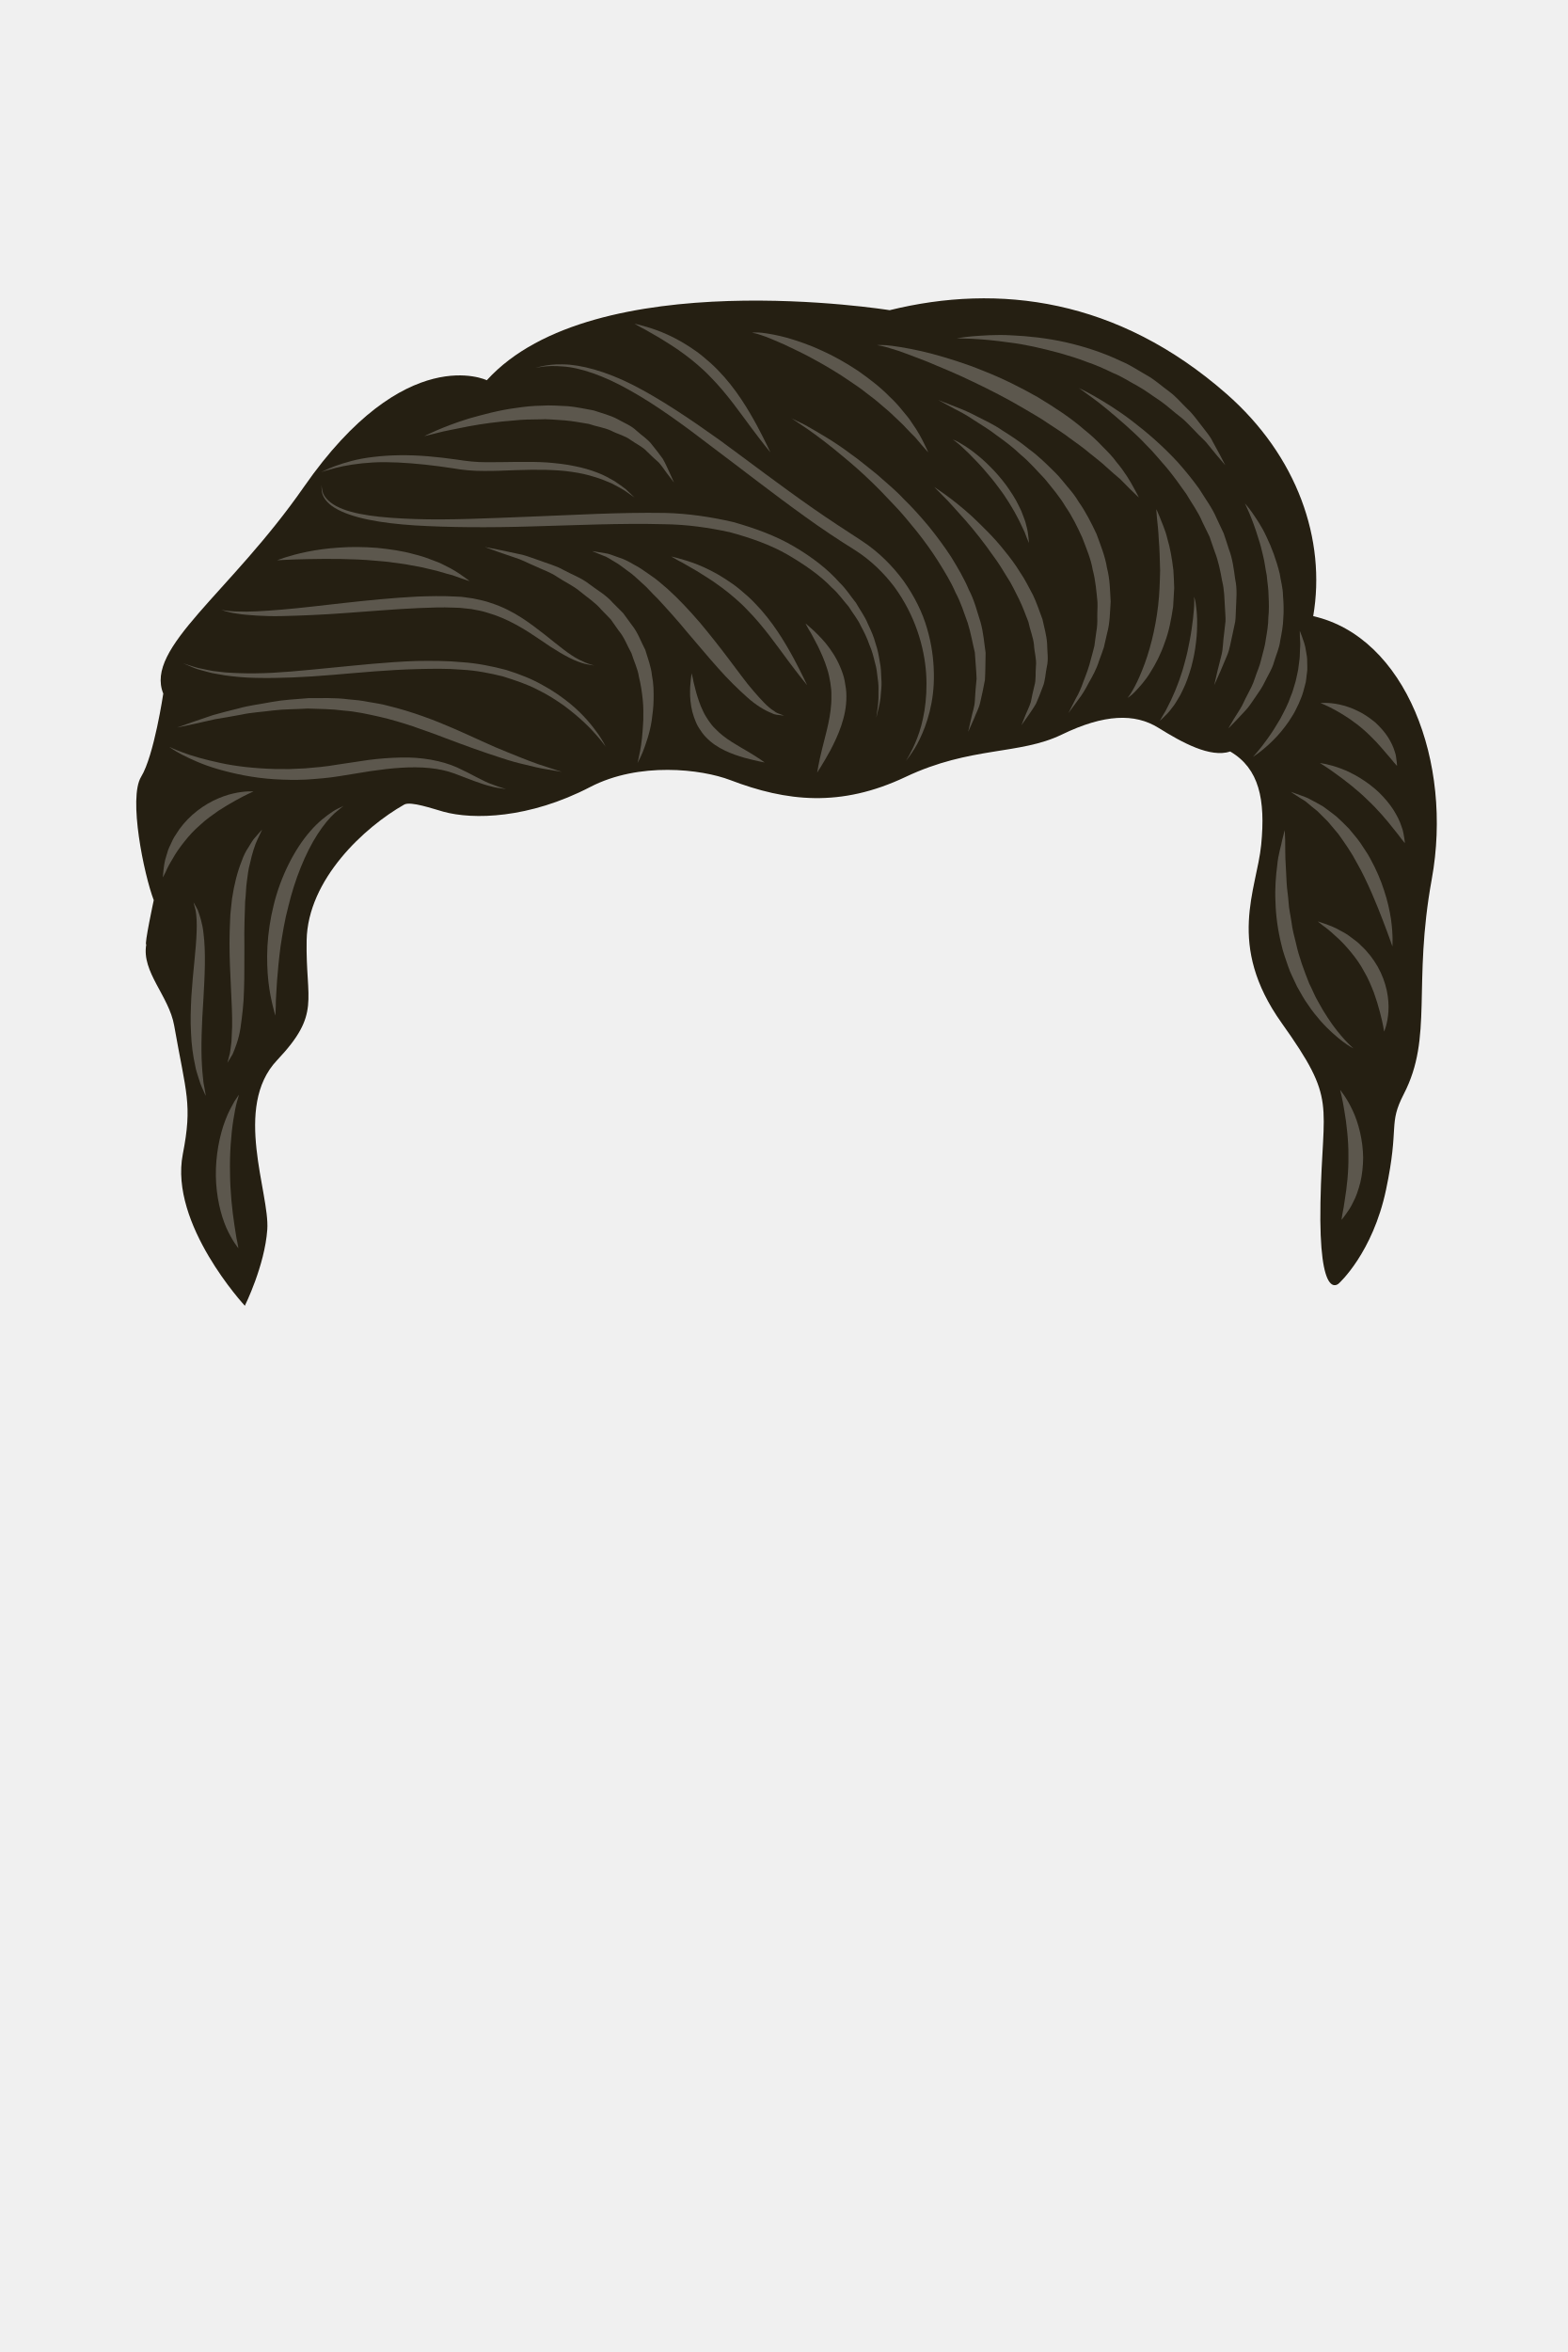
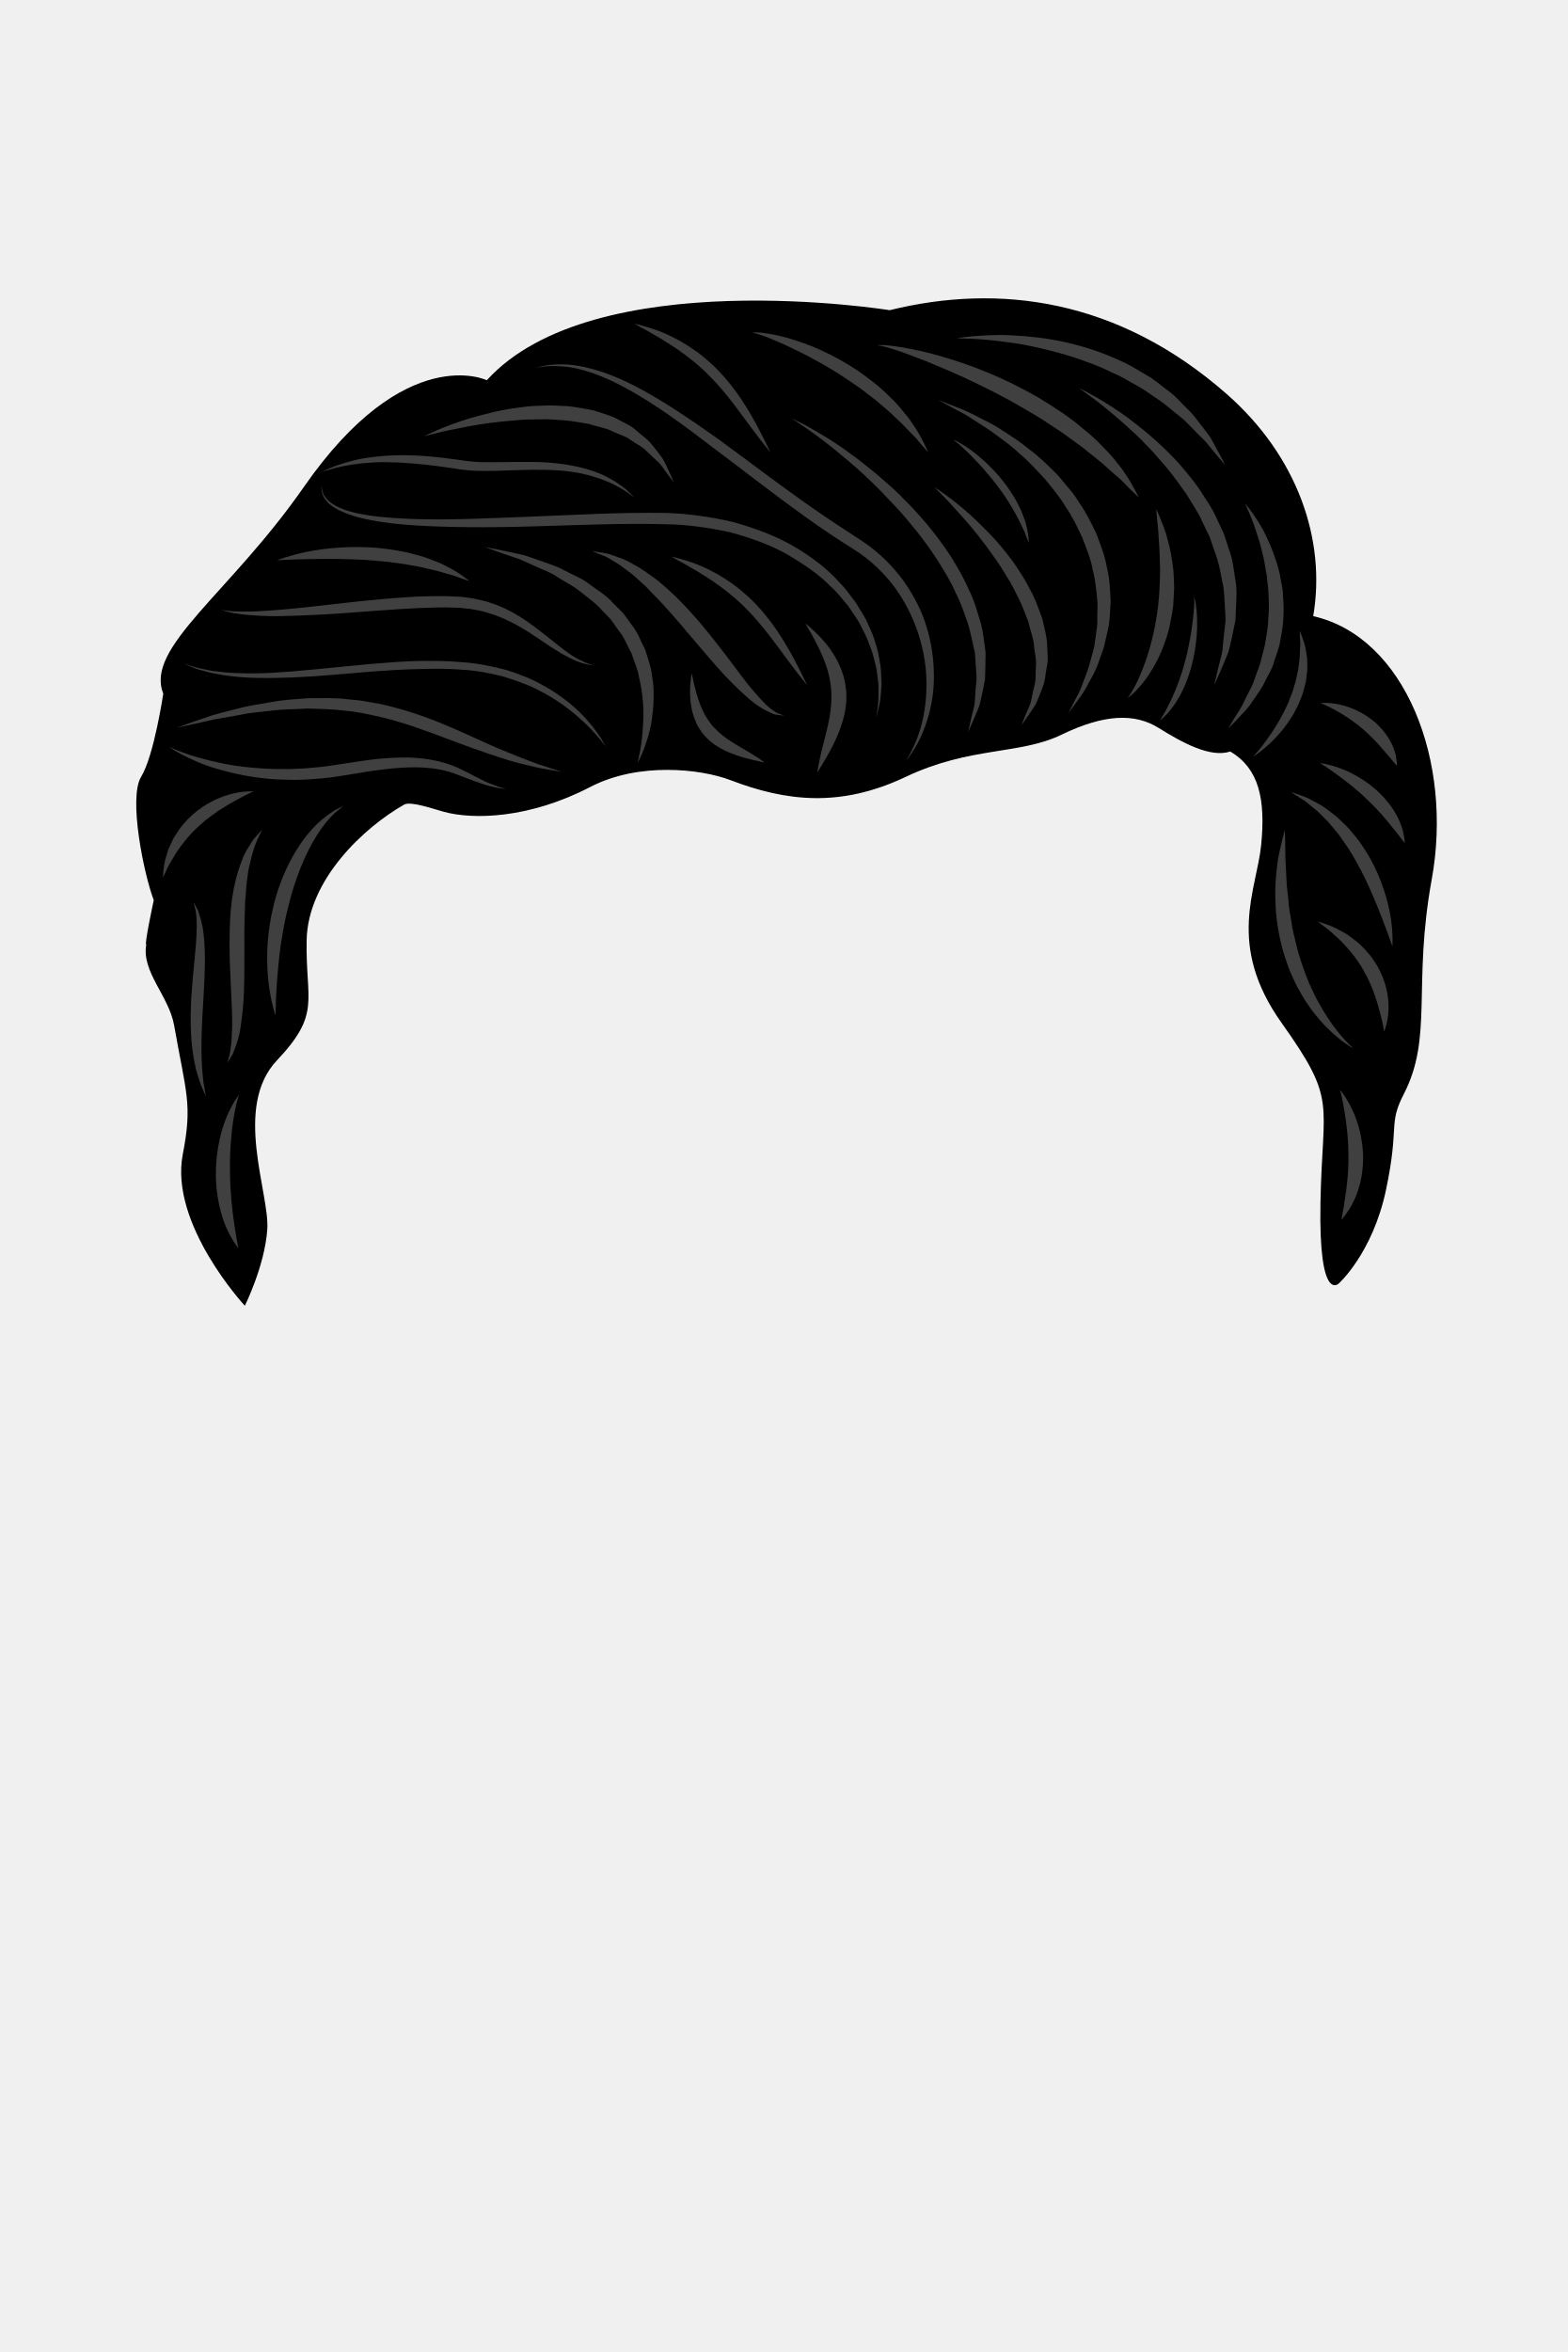
<svg xmlns="http://www.w3.org/2000/svg" id="Layer_1" version="1.1" viewBox="0 0 400 600">
  <defs>
    <style>
      .st0 {
        fill: #fff;
      }

      .st1 {
        opacity: .25;
      }

      .st2 {
-         fill: #251f12;
+         fill: $[hairColor];
      }
    </style>
  </defs>
  <g id="hair_4">
    <path id="hair" class="st2" d="M313.89,191.71c7.41,4.34,9.03,12.28,7.91,23.77-1.12,11.5-9.03,25.48,5.22,45.49,14.25,20.01,10.39,19.75,9.9,45.79s4.7,20.63,4.7,20.63c0,0,8.63-7.73,12.04-23.93,3.46-16.41.48-16.53,4.53-24.38,7.53-14.6,2.2-27.75,7.13-54.81,5.45-29.91-6.7-61.74-30.25-67.09,3.33-19.47-4-40.82-22.14-56.72-27.74-24.31-58.07-28.2-85.93-21.33,0,0-75.49-12.19-102.79,17.87,0,0-20.76-10.06-46.67,27.21-18.98,27.29-40.65,40.99-35.88,52.73,0,0-2.35,15.83-5.65,21.22s.69,24.82,3.22,31.48c0,0-2.49,11.59-1.91,11.3-1.25,7.01,5.79,13.11,7.12,20.68,3.07,17.45,4.7,19.98,2.2,32.83-3.47,17.86,15.83,38.65,15.83,38.65,0,0,5.09-10.21,5.73-19.47.64-9.26-8.83-31.2,2.49-43.16,11.31-11.97,7.25-15.04,7.55-30.6.29-15.56,14.81-28.92,24.91-34.63,1.67-.9,7.32,1.09,10.01,1.83,7.54,2.08,21.81,1.81,37.44-6.31,12.48-6.48,28.36-4.57,35.73-1.76,14.34,5.48,28.14,7.05,44.74-.81,16.6-7.86,29.01-5.55,39.85-10.8,10.84-5.25,18.61-5.47,24.64-1.73,6.03,3.74,13.22,7.74,18.35,6.05" />
    <g id="details" class="st1">
      <path class="st0" d="M223.58,183.17s.08-.61.23-1.74c.18-1.13.4-2.81.33-4.92.05-1.05.01-2.22-.2-3.49-.15-1.27-.27-2.64-.71-4.06-.34-1.44-.73-2.96-1.41-4.5-.53-1.58-1.3-3.17-2.19-4.8-.75-1.68-2.05-3.23-3.1-4.93-1.38-1.54-2.54-3.3-4.23-4.78-3.04-3.2-7.06-5.94-11.37-8.47-4.37-2.52-9.46-4.29-14.73-5.72-5.41-1.17-10.88-1.96-16.66-2.03-11.43-.3-23.04.28-33.9.56-10.87.33-21.07.27-29.81-.26-8.68-.56-16.12-1.87-20.4-4.46-2.13-1.28-3.14-2.95-3.29-4.1-.17-1.14-.08-1.75-.08-1.75,0,0-.02.63.26,1.72.25,1.12,1.4,2.56,3.48,3.67,4.23,2.27,11.56,3.01,20.13,3.3,8.63.3,18.74-.2,29.57-.62,10.85-.4,22.4-1.13,34.16-.94,5.82.13,11.84,1.03,17.44,2.33,5.55,1.57,10.89,3.51,15.47,6.22,4.57,2.68,8.62,5.77,11.65,9.23,1.69,1.61,2.83,3.49,4.18,5.15,1.02,1.82,2.28,3.47,2.98,5.24.82,1.73,1.58,3.4,2,5.06.57,1.63.86,3.22,1.09,4.71.33,1.48.34,2.89.4,4.19.11,1.29.05,2.49-.08,3.56-.09,2.16-.53,3.79-.81,4.91-.27,1.12-.41,1.72-.41,1.72Z" />
      <path class="st0" d="M154.58,190.54s-.77-1.15-2.45-3.07c-1.65-1.92-4.34-4.57-8.16-7.41-1.96-1.39-4.18-2.85-6.84-4.13-2.57-1.36-5.67-2.39-8.85-3.39-3.3-.81-6.75-1.51-10.44-1.7-3.8-.32-7.31-.25-11.1-.16-7.46.17-14.86.9-21.86,1.48-6.99.6-13.69.9-19.51.77-2.91-.04-5.61-.32-7.96-.64-1.17-.21-2.26-.4-3.28-.58-.99-.23-1.88-.5-2.69-.71-1.65-.37-2.73-1-3.53-1.29-.78-.33-1.2-.5-1.2-.5,0,0,.45.14,1.28.41.85.23,1.99.73,3.64,1.01.81.16,1.69.37,2.67.54.99.11,2.06.24,3.21.37,2.29.16,4.88.27,7.69.23,5.63-.04,12.05-.72,18.99-1.39,6.94-.66,14.35-1.5,22.05-1.76,3.79-.06,7.93-.06,11.67.31,3.88.25,7.76,1.05,11.3,1.99,3.48,1.09,6.7,2.37,9.32,3.9,2.71,1.45,4.9,3.06,6.81,4.57,3.74,3.07,5.91,5.95,7.34,7.94,1.38,2.01,1.88,3.21,1.88,3.21Z" />
      <path class="st0" d="M56.38,155.58c0-.07,1.56.38,4.29.41,2.71.14,6.63-.09,11.3-.48,9.36-.78,21.75-2.66,34.45-3.32,3.18-.11,6.38-.2,9.57-.02.83.06,1.53.03,2.44.17l2.26.32c1.55.33,3.2.65,4.61,1.18,5.89,1.89,10.17,5.34,13.69,8.05,3.51,2.79,6.3,5.15,8.67,6.34,1.18.57,2.13,1.03,2.84,1.2.7.22,1.07.33,1.07.33,0,0-.39-.06-1.12-.18-.74-.08-1.8-.36-3.09-.85-2.57-.99-5.92-3-9.59-5.57-3.7-2.52-8.13-5.36-13.47-6.88-1.34-.45-2.65-.63-4.05-.91l-2.27-.24c-.6-.1-1.45-.08-2.17-.12-3-.14-6.11-.01-9.21.12-6.22.28-12.47.85-18.36,1.25-5.88.44-11.42.67-16.17.78-2.38.06-4.56,0-6.5-.12-1.94-.14-3.61-.24-5-.49-2.78-.36-4.17-1.07-4.2-.98Z" />
      <path class="st0" d="M129.04,201.29s-.35-.05-.99-.15c-.65-.09-1.6-.21-2.79-.54-2.4-.56-5.69-1.9-9.41-3.31-3.76-1.38-8.42-1.76-13.46-1.44-2.52.14-5.11.48-7.76.85-2.66.43-5.37.87-8.08,1.31-2.67.45-5.59.67-8.39.86-2.8.14-5.56.07-8.23-.09-5.34-.34-10.23-1.4-14.27-2.56-4.06-1.16-7.19-2.67-9.31-3.75-2.11-1.12-3.16-1.94-3.16-1.94,0,0,1.23.6,3.47,1.43,2.22.86,5.53,1.8,9.52,2.66,4,.88,8.76,1.4,13.85,1.55,1.27,0,2.56.01,3.87.02,1.3-.06,2.62-.12,3.96-.18,2.64-.22,5.24-.43,8-.92,2.73-.41,5.47-.82,8.16-1.22,2.74-.36,5.48-.56,8.16-.62,5.35-.16,10.58.8,14.45,2.53,3.83,1.75,6.58,3.5,8.85,4.28,1.09.43,2,.74,2.62.92.62.2.95.3.95.3Z" />
      <path class="st0" d="M231.15,194.1s.3-.51.87-1.47c.51-.98,1.27-2.41,2-4.32,1.48-3.79,2.73-9.55,2.29-16.47-.47-6.88-2.85-14.94-8.11-22.12-2.67-3.54-6.04-6.84-10.08-9.41-4.18-2.59-8.5-5.47-12.58-8.42-8.24-5.9-16.15-12.12-23.69-17.76-7.45-5.73-14.56-10.9-21.17-14.57-6.55-3.72-12.68-5.82-17.14-6.08-2.22-.2-3.97-.08-5.16.07-1.18.19-1.81.3-1.81.3,0,0,.62-.15,1.77-.44,1.17-.23,2.93-.53,5.21-.46,4.57.02,11.06,1.75,17.95,5.26,6.9,3.51,14.31,8.49,22.03,13.99,7.65,5.59,15.62,11.7,23.87,17.45,4.14,2.9,8.28,5.57,12.51,8.33,4.33,2.85,7.91,6.47,10.7,10.3,2.73,3.88,4.77,7.96,5.92,12.01,1.2,4.03,1.7,7.95,1.75,11.54.16,7.22-1.81,13.01-3.62,16.74-.89,1.89-1.85,3.25-2.48,4.17-.68.89-1.04,1.37-1.04,1.37Z" />
      <path class="st0" d="M239.46,102.07s1.69.66,4.65,1.82c1.49.57,3.25,1.31,5.17,2.34,1.93,1,4.26,2.03,6.38,3.52,2.24,1.4,4.63,2.95,6.88,4.82,2.43,1.75,4.57,3.89,6.8,6.09,1.12,1.1,2.02,2.35,3.06,3.55,1.05,1.2,2.03,2.45,2.81,3.79,1.83,2.59,3.23,5.38,4.56,8.2,1.05,2.87,2.23,5.75,2.68,8.68.77,2.9.77,5.81.94,8.6-.19,2.79-.19,5.51-.9,8.02-.29,1.26-.57,2.48-.84,3.66-.37,1.17-.82,2.28-1.2,3.35-.66,2.17-1.72,4.04-2.66,5.69-.85,1.67-1.73,3.08-2.59,4.19-1.64,2.23-2.58,3.5-2.58,3.5,0,0,.69-1.36,1.9-3.74.69-1.16,1.34-2.61,1.93-4.33.66-1.69,1.41-3.59,1.91-5.72.27-1.06.62-2.15.87-3.29.16-1.15.32-2.35.49-3.57.23-1.22.3-2.48.26-3.77-.03-1.29.11-2.6.04-3.94-.27-2.67-.48-5.42-1.21-8.17-.46-2.78-1.64-5.5-2.67-8.22-1.23-2.68-2.51-5.35-4.22-7.83-1.5-2.56-3.5-4.87-5.33-7.14-2.08-2.14-3.9-4.33-6.1-6.13-2.01-1.93-4.18-3.55-6.24-5.02-1.97-1.55-4.03-2.72-5.77-3.87-1.71-1.17-3.36-2.06-4.76-2.76-2.72-1.47-4.27-2.31-4.27-2.31Z" />
      <path class="st0" d="M238.3,124.2s4.32,2.65,9.69,7.51c2.59,2.48,5.65,5.38,8.34,8.82,1.39,1.7,2.75,3.49,3.91,5.41,1.31,1.86,2.25,3.9,3.34,5.88.96,2.02,1.65,4.13,2.41,6.17.45,2.11,1.06,4.16,1.18,6.2.02,2.04.39,4-.06,5.86-.39,1.84-.39,3.62-1.05,5.17-.56,1.56-1.15,2.97-1.68,4.21-.65,1.2-1.42,2.19-1.95,3.02-1.15,1.63-1.81,2.55-1.81,2.55,0,0,.41-1.01,1.12-2.78.35-.88.89-1.9,1.28-3.13.25-1.26.53-2.67.92-4.18.45-1.5.22-3.21.38-4.95.22-1.75-.42-3.6-.5-5.5-.2-1.9-1.02-3.82-1.42-5.8-.76-1.93-1.46-3.91-2.4-5.83-1-1.9-1.84-3.86-3.07-5.67-1.1-1.84-2.23-3.65-3.49-5.34-2.39-3.42-4.86-6.54-7.14-9.13-2.33-2.56-4.21-4.77-5.7-6.2-1.45-1.47-2.28-2.31-2.28-2.31Z" />
      <path class="st0" d="M275.18,98.96s1.53.66,3.99,2.07c2.45,1.41,5.94,3.49,9.68,6.36,3.74,2.86,7.9,6.41,11.73,10.6,1.87,2.11,3.71,4.36,5.4,6.72,1.49,2.44,3.3,4.82,4.41,7.44l1.82,3.87c.48,1.32.87,2.65,1.3,3.96,1.01,2.6,1.3,5.27,1.66,7.83.56,2.55.27,5.05.19,7.4-.08,1.17-.04,2.32-.2,3.41-.23,1.09-.45,2.14-.67,3.15-.47,2.01-.72,3.88-1.4,5.45-.66,1.57-1.24,2.94-1.72,4.07-1,2.23-1.56,3.5-1.56,3.5,0,0,.31-1.33.84-3.65.29-1.15.64-2.54,1.04-4.14.4-1.59.35-3.45.65-5.42.11-.99.23-2.02.35-3.09.05-1.07-.09-2.18-.13-3.31-.15-2.27-.13-4.66-.75-7.09-.44-2.44-.92-4.96-1.9-7.44-.43-1.25-.86-2.51-1.3-3.77l-1.8-3.68c-1.02-2.51-2.73-4.81-4.11-7.17-1.6-2.27-3.2-4.52-4.93-6.61-1.83-2.04-3.43-4.1-5.28-5.89-1.72-1.86-3.54-3.5-5.22-5.02-3.42-3-6.36-5.47-8.59-7.06-2.18-1.64-3.51-2.51-3.51-2.51Z" />
      <path class="st0" d="M317.63,128.43s.74.76,1.78,2.22c1,1.47,2.51,3.57,3.73,6.27,1.31,2.68,2.52,5.91,3.39,9.46.25,1.79.82,3.62.83,5.53.15,1.9.24,3.82.08,5.76-.04,1.94-.42,3.85-.78,5.73-.22,1.9-1.06,3.68-1.58,5.44-.46,1.78-1.52,3.36-2.26,4.9-.72,1.56-1.69,2.93-2.57,4.19-.88,1.26-1.61,2.45-2.53,3.38-.88.94-1.65,1.76-2.28,2.44-1.27,1.34-2.04,2.07-2.04,2.07,0,0,.51-.86,1.4-2.37.46-.74,1.02-1.63,1.67-2.66.66-1.02,1.1-2.28,1.82-3.55.67-1.29,1.43-2.68,1.9-4.23.49-1.54,1.26-3.11,1.62-4.82.4-1.7.99-3.42,1.19-5.22.3-1.79.62-3.61.62-5.44.2-1.83.16-3.66.06-5.47,0-1.81-.33-3.58-.47-5.3-.36-1.7-.52-3.38-.92-4.94-.36-1.57-.73-3.05-1.19-4.4-1.63-5.45-3.46-8.98-3.46-8.98Z" />
      <path class="st0" d="M87.64,205.61s-.88.63-2.24,1.82c-1.3,1.18-2.88,3.05-4.41,5.43-3.06,4.75-5.78,11.5-7.42,18.37-.93,3.43-1.47,6.89-1.98,10.14-.43,3.25-.71,6.3-.91,8.92-.12,2.62-.35,4.83-.31,6.36-.04,1.54-.12,2.43-.12,2.43,0,0-.26-.84-.62-2.34-.37-1.5-.84-3.65-1.14-6.28-.29-2.63-.42-5.73-.25-9.08.19-3.35.7-6.93,1.59-10.49,1.73-7.13,5.22-14.15,9.3-18.81,1.99-2.35,4.2-4.02,5.81-5.08.77-.56,1.53-.79,1.97-1.05.47-.23.72-.35.72-.35Z" />
      <path class="st0" d="M329.42,202.03s.86.27,2.32.82c.71.31,1.65.52,2.58,1.08.96.51,2.07,1.09,3.25,1.79,1.06.76,2.19,1.6,3.37,2.53,1.08.97,2.18,2.04,3.27,3.17.94,1.19,2.05,2.37,2.93,3.67.82,1.31,1.8,2.6,2.5,3.97,1.49,2.71,2.69,5.48,3.52,8.11.88,2.62,1.41,5.1,1.74,7.21.61,4.25.37,7.05.37,7.05,0,0-.94-2.78-2.51-6.84-.79-2.03-1.71-4.39-2.8-6.87-1.11-2.48-2.31-5.12-3.78-7.66-1.35-2.59-3.07-5.03-4.7-7.31-.92-1.09-1.81-2.15-2.65-3.15-.95-.95-1.85-1.84-2.68-2.67-.93-.72-1.77-1.43-2.52-2.07-.71-.68-1.62-1.07-2.22-1.5-1.27-.8-1.97-1.3-1.97-1.3Z" />
      <path class="st0" d="M336.75,194.65s2.3.24,5.39,1.41c3.1,1.14,6.81,3.34,9.72,6.1,1.42,1.4,2.68,2.89,3.64,4.37.93,1.49,1.67,2.93,2.07,4.22.52,1.25.59,2.38.75,3.12.12.76.13,1.2.13,1.2,0,0-.34-.37-.84-1.02-.47-.66-1.19-1.57-2.06-2.64-1.68-2.15-3.99-4.9-6.67-7.4-1.3-1.28-2.7-2.49-4.07-3.6-1.37-1.11-2.71-2.11-3.9-2.97-2.35-1.73-4.15-2.8-4.15-2.8Z" />
      <path class="st0" d="M82.04,120.39s.31-.15.9-.42c.58-.28,1.46-.66,2.61-1.09,2.28-.83,5.7-1.88,9.81-2.32,4.11-.51,8.85-.57,13.75-.17,2.45.2,4.94.5,7.45.85,2.56.41,4.89.67,7.46.67,5.16.03,10.57-.25,15.52.06,2.46.2,4.83.46,6.99.92,2.16.42,4.14,1,5.84,1.66,1.74.63,3.12,1.47,4.38,2.16,1.17.78,2.15,1.49,2.93,2.09,1.4,1.33,2.2,2.1,2.2,2.1,0,0-.93-.65-2.55-1.78-.86-.52-1.92-1.12-3.17-1.76-1.32-.57-2.79-1.21-4.53-1.71-1.7-.55-3.65-.99-5.77-1.28-2.11-.33-4.43-.45-6.84-.52-2.43-.02-4.94-.02-7.55.09-2.6.1-5.27.22-7.96.2-2.71.02-5.53-.24-7.88-.67-2.45-.39-4.89-.68-7.25-.95-4.74-.49-9.22-.76-13.15-.55-3.92.22-7.24.79-9.56,1.39-2.3.6-3.63,1.04-3.63,1.04Z" />
      <path class="st0" d="M201.99,106.74s.4.19,1.15.56c.73.39,1.89.84,3.21,1.64,2.68,1.55,6.58,3.73,10.73,6.87,2.16,1.49,4.26,3.32,6.61,5.15,2.17,1.96,4.65,3.92,6.78,6.22,2.28,2.21,4.44,4.62,6.52,7.12,2.04,2.52,3.99,5.15,5.74,7.84,1.66,2.73,3.3,5.47,4.46,8.28,1.46,2.75,2.11,5.59,2.99,8.28.76,2.71.93,5.36,1.3,7.83-.06,2.46-.04,4.79-.17,6.91-.37,2.08-.8,3.97-1.18,5.63-.35,1.67-1.15,2.98-1.55,4.13-.99,2.23-1.55,3.5-1.55,3.5,0,0,.3-1.35.84-3.72.22-1.19.79-2.55.87-4.24.1-1.69.22-3.58.44-5.61-.07-2.08-.3-4.34-.45-6.71-.59-2.39-1-4.9-1.8-7.47-.94-2.56-1.74-5.23-3.15-7.85-1.14-2.67-2.76-5.27-4.38-7.88-1.64-2.59-3.48-5.14-5.41-7.58-1.99-2.42-3.91-4.83-6.06-7.02-4.12-4.47-8.34-8.47-12.24-11.68-3.85-3.26-7.26-5.84-9.74-7.55-2.49-1.72-3.98-2.65-3.98-2.65Z" />
      <path class="st0" d="M319.69,193.08s1.75-1.82,3.77-4.7c1.04-1.43,2.12-3.13,3.18-4.96.98-1.85,2.04-3.82,2.72-5.86.45-1,.7-2.03,1.01-3.03.34-1,.47-2.01.71-2.97.25-.97.26-1.91.42-2.81.15-.9.16-1.75.18-2.53,0-.79.12-1.52.08-2.16-.04-.64-.07-1.21-.09-1.67-.02-.94-.03-1.47-.03-1.47,0,0,.23.51.55,1.42.31.91.86,2.22,1.05,3.83.15.8.32,1.68.29,2.6-.02.92.13,1.91-.06,2.92-.17,1.01-.15,2.07-.5,3.11-.29,1.05-.52,2.12-.96,3.17-.39,1.05-.86,2.09-1.4,3.1-.47,1.02-1.16,1.98-1.74,2.92-1.27,1.85-2.66,3.52-4.04,4.87-2.71,2.73-5.14,4.22-5.14,4.22Z" />
      <path class="st0" d="M244.18,86.32s1.42-.3,3.89-.53c2.45-.17,6.01-.5,10.1-.24,4.11.18,8.85.68,13.68,1.75,4.82,1.09,9.76,2.69,14.28,4.87,2.35.97,4.35,2.38,6.49,3.57,2.13,1.19,3.83,2.8,5.68,4.12,1.83,1.35,3.19,3.03,4.66,4.44,1.51,1.39,2.56,2.99,3.67,4.36,1.05,1.41,2.14,2.61,2.75,3.92.68,1.25,1.28,2.34,1.77,3.24.93,1.81,1.47,2.84,1.47,2.84,0,0-.76-.89-2.09-2.44-.64-.78-1.42-1.74-2.32-2.83-.83-1.13-2.14-2.13-3.28-3.42-1.24-1.22-2.43-2.66-4.07-3.86-1.6-1.22-3.11-2.67-4.93-3.92-1.86-1.21-3.64-2.6-5.69-3.74-2.08-1.1-4.03-2.43-6.31-3.33-2.17-1.05-4.38-2.05-6.7-2.82-2.24-.89-4.58-1.57-6.83-2.23-4.56-1.23-8.94-2.24-12.87-2.7-7.78-1.14-13.35-1.04-13.35-1.04Z" />
      <path class="st0" d="M287.66,178.06s.61-.63,1.29-1.88c.74-1.23,1.62-3.04,2.49-5.24,1.81-4.38,3.36-10.37,4.06-16.44.36-3.04.44-6.08.51-8.96-.09-2.87-.13-5.56-.34-7.87-.1-2.32-.34-4.26-.48-5.62-.13-1.36-.15-2.16-.15-2.16,0,0,.35.73.89,2.05.47,1.32,1.4,3.18,1.93,5.5.71,2.31,1.17,5.05,1.53,8,.08,1.48.19,3.02.21,4.58-.09,1.56-.18,3.15-.27,4.73-.47,3.16-1.05,6.32-2.15,9.19-.98,2.89-2.33,5.49-3.69,7.62-1.31,2.16-2.85,3.78-3.89,4.9-1.07,1.13-1.93,1.58-1.93,1.58Z" />
      <path class="st0" d="M223.79,88.05s1.38-.17,3.93.19c2.46.33,5.94.94,9.98,1.98,3.98,1.09,8.61,2.48,13.22,4.39,4.69,1.83,9.36,4.15,13.8,6.67,4.33,2.61,8.53,5.35,11.87,8.28,1.77,1.4,3.32,2.85,4.66,4.28,1.4,1.4,2.7,2.73,3.65,4.07,2.16,2.57,3.47,4.86,4.35,6.47.9,1.6,1.34,2.53,1.34,2.53,0,0-.88-.79-2.29-2.18-.69-.7-1.53-1.54-2.49-2.52-1.08-.92-2.3-1.94-3.54-3.09-1.21-1.17-2.76-2.3-4.28-3.55-1.49-1.27-3.23-2.51-5.02-3.79-1.71-1.33-3.71-2.55-5.65-3.85-1.89-1.33-4.06-2.51-6.13-3.75-4.17-2.47-8.59-4.73-12.85-6.76-4.23-2.07-8.4-3.75-11.97-5.25-3.64-1.38-6.68-2.61-8.94-3.23-2.15-.71-3.62-.89-3.62-.89Z" />
      <path class="st0" d="M336.24,235.05s.64.19,1.7.57c1.06.39,2.59.89,4.25,1.89.89.45,1.78.99,2.59,1.65.86.63,1.8,1.29,2.55,2.11,1.68,1.54,3.1,3.41,4.22,5.37,1.1,1.97,1.85,4.03,2.28,5.99.41,1.96.54,3.81.43,5.38-.19,3.16-1.1,5.15-1.1,5.15,0,0-.28-2.08-1.09-5.03-.37-1.48-.9-3.17-1.53-4.94-.7-1.76-1.44-3.63-2.5-5.38-.94-1.8-2.16-3.49-3.43-5.02-1.26-1.52-2.59-2.94-3.85-4.01-1.19-1.13-2.37-2.09-3.24-2.69-.83-.64-1.28-1.04-1.28-1.04Z" />
      <path class="st0" d="M345.27,267.43s-1.03-.52-2.6-1.69c-1.55-1.17-3.66-2.96-5.77-5.36-1.04-1.2-2.14-2.53-3.1-4.01-1.08-1.44-1.91-3.06-2.86-4.71-.75-1.69-1.71-3.41-2.3-5.23-.6-1.81-1.31-3.64-1.7-5.5-.92-3.7-1.41-7.43-1.5-10.89-.17-3.47.1-6.66.46-9.37.23-2.73,1.01-4.91,1.28-6.47.37-1.55.63-2.42.63-2.42,0,0,.04.92.1,2.52.06,1.6-.04,3.86.16,6.58.07,1.35.14,2.82.22,4.37.08,1.55.37,3.18.49,4.87.08,1.69.51,3.42.76,5.18.21,1.77.68,3.54,1.13,5.32.77,3.56,2.1,7.05,3.39,10.31.83,1.58,1.4,3.19,2.27,4.61.78,1.46,1.6,2.81,2.41,4.04,3.21,4.97,6.54,7.83,6.54,7.83Z" />
      <path class="st0" d="M341.96,278.07s1.66,1.95,3.16,5.19c1.53,3.22,2.65,7.69,2.69,12.07-.02,2.18-.25,4.33-.71,6.28-.5,1.94-1.09,3.7-1.86,5.11-.64,1.45-1.52,2.52-2.03,3.29-.55.76-.91,1.17-.91,1.17,0,0,.05-.54.21-1.45.2-.89.42-2.17.63-3.71.5-3.04.98-7.07.91-11.17.03-2.04-.11-4.11-.3-6.05-.18-1.95-.45-3.78-.72-5.36-.49-3.17-1.09-5.36-1.09-5.36Z" />
      <path class="st0" d="M336.91,179.35s1.99-.24,4.88.38c1.42.32,3.06.83,4.63,1.63,1.62.74,3.08,1.81,4.47,2.92,1.27,1.19,2.41,2.45,3.23,3.73.81,1.28,1.4,2.53,1.72,3.63.43,1.07.4,2.05.54,2.69.08.65.07,1.03.07,1.03,0,0-.32-.3-.77-.85-.45-.54-1.06-1.32-1.86-2.2-.74-.9-1.64-1.9-2.59-2.96-1.01-1.03-2.05-2.11-3.21-3.12-2.29-2.02-4.94-3.78-7.15-4.98-2.19-1.23-3.95-1.91-3.95-1.91Z" />
      <path class="st0" d="M60.95,279.31s-.15.66-.5,1.79c-.32,1.12-.6,2.7-.91,4.58-.59,3.77-.96,8.71-.85,13.56.04,4.87.57,9.63,1.11,13.2.31,1.77.46,3.31.73,4.32.21,1.04.29,1.67.29,1.67,0,0-1.55-1.85-3.04-5.16-1.46-3.31-2.63-8.14-2.7-13.25-.09-5.1.92-10.43,2.46-14.37.73-1.96,1.66-3.58,2.27-4.68.69-1.07,1.13-1.67,1.13-1.67Z" />
      <path class="st0" d="M162.66,194.65s.29-1.1.65-3.01c.39-1.91.67-4.66.83-7.94.03-1.64.05-3.41-.15-5.27-.19-1.86-.48-3.81-.97-5.79-.28-2.02-1.29-3.96-1.9-6.01-1.1-1.92-1.78-4.02-3.3-5.81l-1.97-2.8-2.45-2.53c-1.49-1.77-3.57-3.1-5.34-4.57-1.76-1.49-3.98-2.48-5.8-3.7-1.81-1.25-3.95-1.94-5.75-2.81-1.86-.77-3.46-1.68-5.09-2.15-1.59-.55-2.98-1.02-4.12-1.41-2.29-.82-3.6-1.3-3.6-1.3,0,0,1.4.27,3.84.75,1.22.26,2.71.58,4.41.94,1.76.28,3.54.99,5.54,1.68,1.95.76,4.26,1.33,6.31,2.49,2.05,1.13,4.55,2.01,6.51,3.56,1.97,1.51,4.36,2.83,5.99,4.74l2.71,2.72,2.2,3.01c1.59,1.97,2.31,4.24,3.43,6.33.65,2.2,1.5,4.34,1.7,6.48.44,2.12.46,4.18.43,6.13-.02,1.94-.26,3.78-.49,5.45-.51,3.36-1.55,6.07-2.25,7.94-.77,1.87-1.38,2.88-1.38,2.88Z" />
      <path class="st0" d="M70.71,142.93s2.92-1.21,7.65-2.17c2.36-.48,5.17-.88,8.22-1.07,3.05-.23,6.33-.18,9.6.07,3.26.33,6.52.78,9.45,1.62,1.48.36,2.88.79,4.16,1.3,1.29.48,2.52.91,3.55,1.49,2.15,1,3.74,2.07,4.82,2.85,1.09.76,1.66,1.22,1.66,1.22,0,0-.78-.23-2.07-.68-.64-.23-1.41-.51-2.29-.82-.93-.24-1.97-.51-3.06-.85-1.08-.36-2.34-.57-3.61-.9-1.26-.34-2.65-.55-4.06-.81-1.4-.31-2.89-.44-4.38-.66-1.48-.26-3.03-.33-4.56-.48-3.07-.3-6.17-.39-9.09-.45-2.92-.04-5.66,0-8.03.04-4.74.08-7.97.3-7.97.3Z" />
      <path class="st0" d="M143.42,196.92s-1.6-.27-4.41-.75c-1.41-.23-3.04-.62-4.93-1.09-1.93-.43-4.03-1.01-6.19-1.74-4.41-1.4-9.38-3.2-14.55-5.16-2.56-1.01-5.3-1.92-8.01-2.9-2.77-.91-5.61-1.78-8.57-2.45-2.95-.66-5.94-1.33-9.05-1.56-3.05-.41-6.18-.42-9.21-.52-3.05.2-6.04.14-8.86.49-2.82.38-5.56.51-7.99,1.05-2.45.47-4.73.84-6.76,1.18-1.99.45-3.72.84-5.15,1.16-2.9.62-4.55.97-4.55.97,0,0,1.53-.54,4.22-1.5,1.36-.46,3.02-1.02,4.92-1.67,1.96-.55,4.21-1.15,6.69-1.75,2.44-.7,5.28-1.02,8.21-1.59,2.94-.55,6.18-.73,9.48-.99,3.3.01,6.79-.15,10.17.3,1.73.13,3.43.32,5.06.65,1.64.31,3.38.51,4.92.96,12.88,3.11,22.43,8.69,30.57,11.86,4.04,1.65,7.38,2.98,9.99,3.76,2.54.83,3.99,1.3,3.99,1.3Z" />
      <path class="st0" d="M49.35,230.15s.44.68,1.09,1.95c.51,1.37,1.22,3.47,1.47,5.9.65,4.92.32,11.14-.03,17.18-.4,6.04-.64,12.01-.35,16.6.03,1.15.18,2.2.26,3.14.06.95.19,1.78.35,2.45.25,1.36.36,2.18.36,2.18,0,0-.36-.72-.93-2.05-.3-.66-.61-1.49-.89-2.45-.3-.96-.69-2.06-.89-3.27-.54-2.42-.94-5.28-1.05-8.27-.18-3.01-.07-6.13.08-9.22.38-6.15,1.21-12.04,1.35-16.52.1-2.26-.02-4.11-.24-5.45-.36-1.38-.56-2.17-.56-2.17Z" />
      <path class="st0" d="M151.13,140.61s1.01.41,2.77,1.13c.96.27,1.81.95,2.9,1.56,1.11.59,2.17,1.47,3.4,2.37,1.27.85,2.43,1.99,3.71,3.15,1.32,1.11,2.44,2.55,3.82,3.82,2.55,2.75,5.22,5.72,7.77,8.82,2.63,3.02,5.17,6.15,7.71,8.96,2.5,2.84,5.05,5.32,7.34,7.37,2.27,2.06,4.56,3.44,6.38,4.14.8.47,1.76.43,2.29.53.55.07.85.1.85.1,0,0-.26-.1-.74-.28-.47-.2-1.22-.35-1.89-.94-1.55-.92-3.21-2.8-5.17-5.05-1.99-2.24-3.99-5.14-6.29-8.12-2.26-3.01-4.76-6.18-7.35-9.28-2.64-3.06-5.4-6.04-8.25-8.61-1.47-1.25-2.83-2.5-4.35-3.49-1.48-1.02-2.82-2.03-4.27-2.75-1.37-.81-2.68-1.48-4.03-1.88-1.31-.43-2.34-.94-3.39-1.04-2.02-.33-3.18-.52-3.18-.52Z" />
      <path class="st0" d="M208.51,197.08s.37-2.53,1.3-6.23c.89-3.69,2.42-8.5,2.32-13.23.05-1.18-.09-2.36-.27-3.52-.21-1.15-.42-2.29-.78-3.38-.65-2.19-1.58-4.19-2.41-5.92-.93-1.7-1.61-3.18-2.27-4.15-.58-1-.88-1.61-.88-1.61,0,0,.57.45,1.51,1.3.94.84,2.24,2.08,3.6,3.69,1.32,1.63,2.71,3.64,3.69,5.98.5,1.17.96,2.39,1.2,3.68.24,1.28.46,2.6.44,3.92.06,5.33-2.24,10.25-4.05,13.73-1.9,3.48-3.4,5.74-3.4,5.74Z" />
      <path class="st0" d="M58.01,271.21s.24-.92.65-2.53c.15-.81.25-1.82.4-2.93.05-1.16.11-2.46.17-3.88.09-5.73-.67-13.52-.67-21.3,0-1.94.06-3.88.15-5.79.03-1.91.34-3.76.5-5.57.54-3.58,1.37-6.85,2.45-9.52.47-1.36,1.06-2.55,1.73-3.53.61-1.01,1.11-1.89,1.71-2.53,1.12-1.31,1.79-2.01,1.79-2.01,0,0-.4.86-1.11,2.35-.73,1.47-1.44,3.7-2.03,6.42-.38,1.33-.55,2.86-.76,4.45-.25,1.58-.21,3.33-.44,5.07-.12,3.56-.27,7.36-.19,11.22-.04,3.84.04,7.72-.1,11.34-.06,3.63-.51,6.98-.91,9.84-.44,2.85-1.36,5.13-2.01,6.65-.87,1.43-1.36,2.24-1.36,2.24Z" />
      <path class="st0" d="M41.55,223.79s.03-.58.14-1.57c.12-.98.23-2.39.8-4.05.22-.86.53-1.75.97-2.6.4-.89.81-1.85,1.43-2.7,1.08-1.82,2.55-3.52,4.18-4.99,1.64-1.46,3.45-2.67,5.25-3.57,1.8-.89,3.56-1.52,5.11-1.87,3.1-.73,5.25-.54,5.25-.54,0,0-1.94.82-4.6,2.32-1.34.72-2.85,1.64-4.41,2.65-1.53,1.08-3.16,2.21-4.6,3.58-1.51,1.28-2.86,2.77-4.03,4.25-1.17,1.47-2.23,2.97-2.95,4.31-.81,1.3-1.46,2.54-1.82,3.43-.42.87-.7,1.35-.7,1.35Z" />
      <path class="st0" d="M205.88,174.72s-2.03-2.45-4.81-6.2c-2.79-3.73-6.25-8.76-10.42-12.96-1.01-1.09-2.11-2.08-3.2-3.03-1.11-.94-2.2-1.86-3.33-2.67-2.22-1.66-4.41-3.02-6.32-4.19-1.93-1.09-3.55-2.1-4.72-2.67-1.16-.63-1.82-1.03-1.82-1.03,0,0,.67.14,1.86.46,1.19.31,2.89.82,4.96,1.63,2.06.85,4.48,2,6.99,3.64,1.26.81,2.55,1.7,3.79,2.74,1.23,1.03,2.49,2.12,3.63,3.31,4.68,4.76,7.87,10.25,10.03,14.22,2.13,4.01,3.38,6.74,3.38,6.74Z" />
      <path class="st0" d="M195.07,194.48s-1.58-1.18-4.12-2.68c-2.51-1.51-6.01-3.28-8.49-5.94-.67-.62-1.21-1.36-1.72-2.1-.49-.76-.98-1.51-1.34-2.32-.79-1.58-1.3-3.23-1.73-4.67-.35-1.48-.74-2.69-.87-3.61-.19-.89-.33-1.4-.33-1.4,0,0-.1.58-.21,1.6-.12,1.01-.23,2.46-.18,4.14.08,1.67.33,3.59.99,5.45.33.93.7,1.88,1.25,2.73.54.85,1.12,1.7,1.84,2.42,2.82,2.97,6.84,4.35,9.79,5.21,3.01.82,5.12,1.19,5.12,1.19Z" />
      <path class="st0" d="M108.27,111.26s4.48-2.36,11.41-4.5c3.45-.96,7.52-2.11,11.84-2.67,2.17-.33,4.4-.58,6.65-.6,2.27-.18,4.5.06,6.76.13,2.23.21,4.4.69,6.54,1.08,2.04.69,4.12,1.21,5.94,2.14,1.77,1.02,3.64,1.71,5.01,3.04,1.39,1.27,2.91,2.18,3.91,3.54,1.06,1.28,1.97,2.51,2.76,3.59.7,1.17,1.16,2.34,1.6,3.22.81,1.82,1.28,2.86,1.28,2.86,0,0-.66-.87-1.82-2.38-.58-.74-1.18-1.74-2.04-2.7-.96-.86-2.03-1.81-3.12-2.92-1.07-1.15-2.65-1.83-4.07-2.85-1.39-1.08-3.31-1.48-4.99-2.37-1.74-.8-3.8-1.07-5.71-1.73-2.05-.33-4.11-.74-6.24-.91-2.15-.11-4.26-.39-6.44-.25-2.15,0-4.28.05-6.37.28-4.16.31-8.1.85-11.5,1.48-3.39.7-6.25,1.19-8.24,1.74-2,.5-3.15.78-3.15.78Z" />
      <path class="st0" d="M304.66,152.25s.25.52.41,1.57c.16,1.01.33,2.46.38,4.19.02,1.71-.01,3.72-.28,5.8-.22,2.09-.65,4.25-1.21,6.35-.6,2.06-1.28,4.09-2.15,5.81-.39.89-.83,1.7-1.3,2.43-.44.74-.86,1.44-1.33,2-.86,1.21-1.7,2.04-2.3,2.61-.59.58-.94.88-.94.88,0,0,.24-.46.67-1.2.22-.37.49-.82.79-1.33.27-.55.57-1.17.92-1.82.36-.64.67-1.4,1.02-2.18.37-.76.7-1.62,1.04-2.5.37-.86.66-1.81.98-2.75.35-.93.59-1.94.88-2.93.56-1.98,1.01-4.03,1.36-5.98.38-1.95.6-3.82.81-5.43.15-1.62.31-2.98.3-3.96.04-.94-.06-1.54-.06-1.54Z" />
      <path class="st0" d="M191.92,84.89s.88-.2,2.54.01c1.6.19,3.87.58,6.52,1.31,2.62.78,5.66,1.79,8.73,3.24,3.11,1.38,6.23,3.18,9.22,5.15,2.92,2.05,5.75,4.22,8.05,6.59,1.21,1.12,2.28,2.29,3.21,3.46.97,1.14,1.87,2.22,2.55,3.32,1.51,2.1,2.48,4,3.12,5.33.66,1.32.98,2.09.98,2.09,0,0-.61-.63-1.58-1.77-.48-.57-1.06-1.25-1.73-2.04-.74-.74-1.58-1.56-2.43-2.49-.83-.94-1.89-1.85-2.93-2.86-1.02-1.02-2.2-2.01-3.42-3.03-1.17-1.07-2.51-2.03-3.83-3.05-1.28-1.06-2.74-1.98-4.13-2.95-2.81-1.94-5.77-3.7-8.61-5.26-2.82-1.6-5.6-2.87-7.97-4.01-2.41-1.04-4.43-1.96-5.92-2.41-1.42-.52-2.37-.62-2.37-.62Z" />
      <path class="st0" d="M196.51,115.33s-2.03-2.45-4.81-6.2c-2.79-3.73-6.25-8.76-10.42-12.96-1.01-1.09-2.11-2.08-3.2-3.03-1.11-.94-2.2-1.86-3.33-2.67-2.22-1.66-4.41-3.02-6.32-4.19-1.93-1.09-3.55-2.1-4.72-2.67-1.16-.63-1.82-1.03-1.82-1.03,0,0,.67.14,1.86.46,1.19.31,2.89.82,4.96,1.63,2.06.85,4.48,2,6.99,3.64,1.26.81,2.55,1.7,3.79,2.74,1.23,1.03,2.49,2.12,3.63,3.31,4.68,4.76,7.87,10.25,10.03,14.22,2.13,4.01,3.38,6.74,3.38,6.74Z" />
      <path class="st0" d="M243.08,112.14s.56.12,1.48.65c.9.5,2.14,1.26,3.53,2.29,1.36,1.04,2.92,2.31,4.38,3.8,1.51,1.47,2.94,3.14,4.24,4.87,1.25,1.75,2.42,3.54,3.24,5.28.46.86.82,1.71,1.1,2.52.31.81.6,1.57.75,2.28.42,1.42.55,2.6.63,3.42.09.82.11,1.28.11,1.28,0,0-.21-.47-.53-1.27-.15-.4-.34-.89-.55-1.45-.27-.55-.57-1.17-.87-1.85-.28-.68-.69-1.39-1.08-2.15-.37-.76-.84-1.55-1.32-2.36-.44-.82-1.02-1.64-1.56-2.48-.51-.85-1.16-1.67-1.76-2.5-1.21-1.67-2.55-3.28-3.86-4.77-1.3-1.5-2.63-2.83-3.77-3.99-1.18-1.12-2.15-2.09-2.93-2.69-.71-.62-1.25-.9-1.25-.9Z" />
    </g>
  </g>
</svg>
